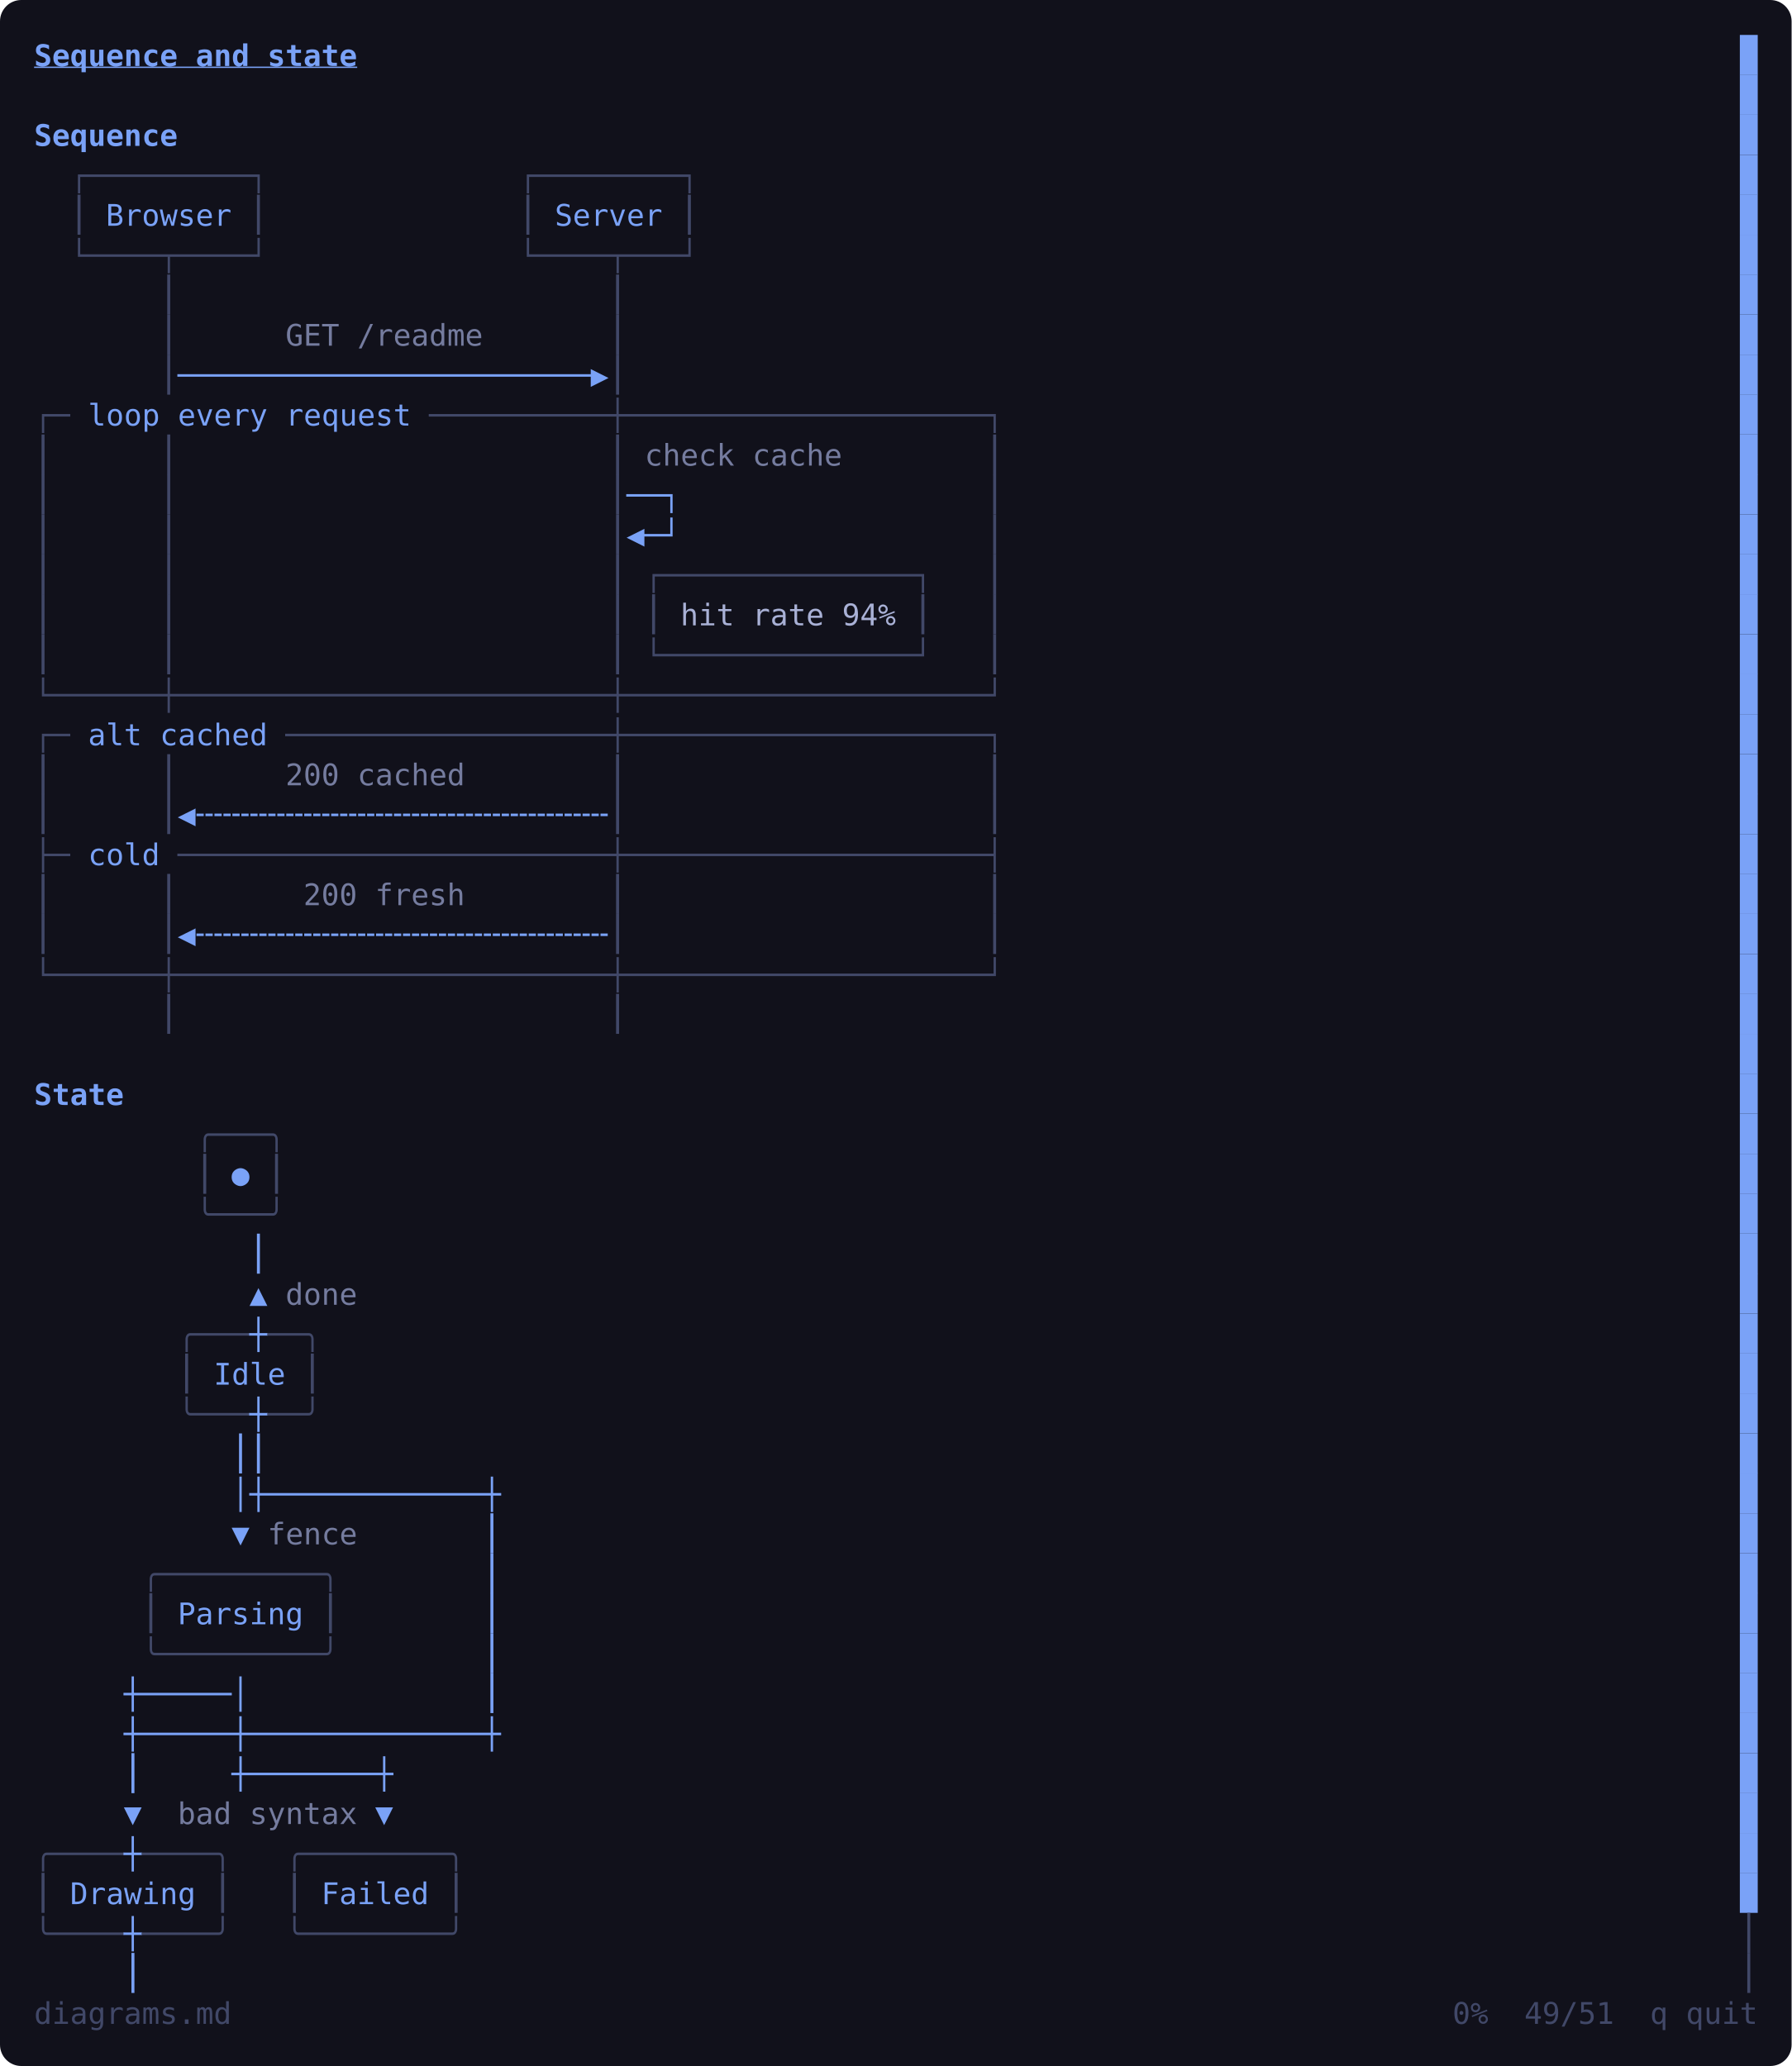
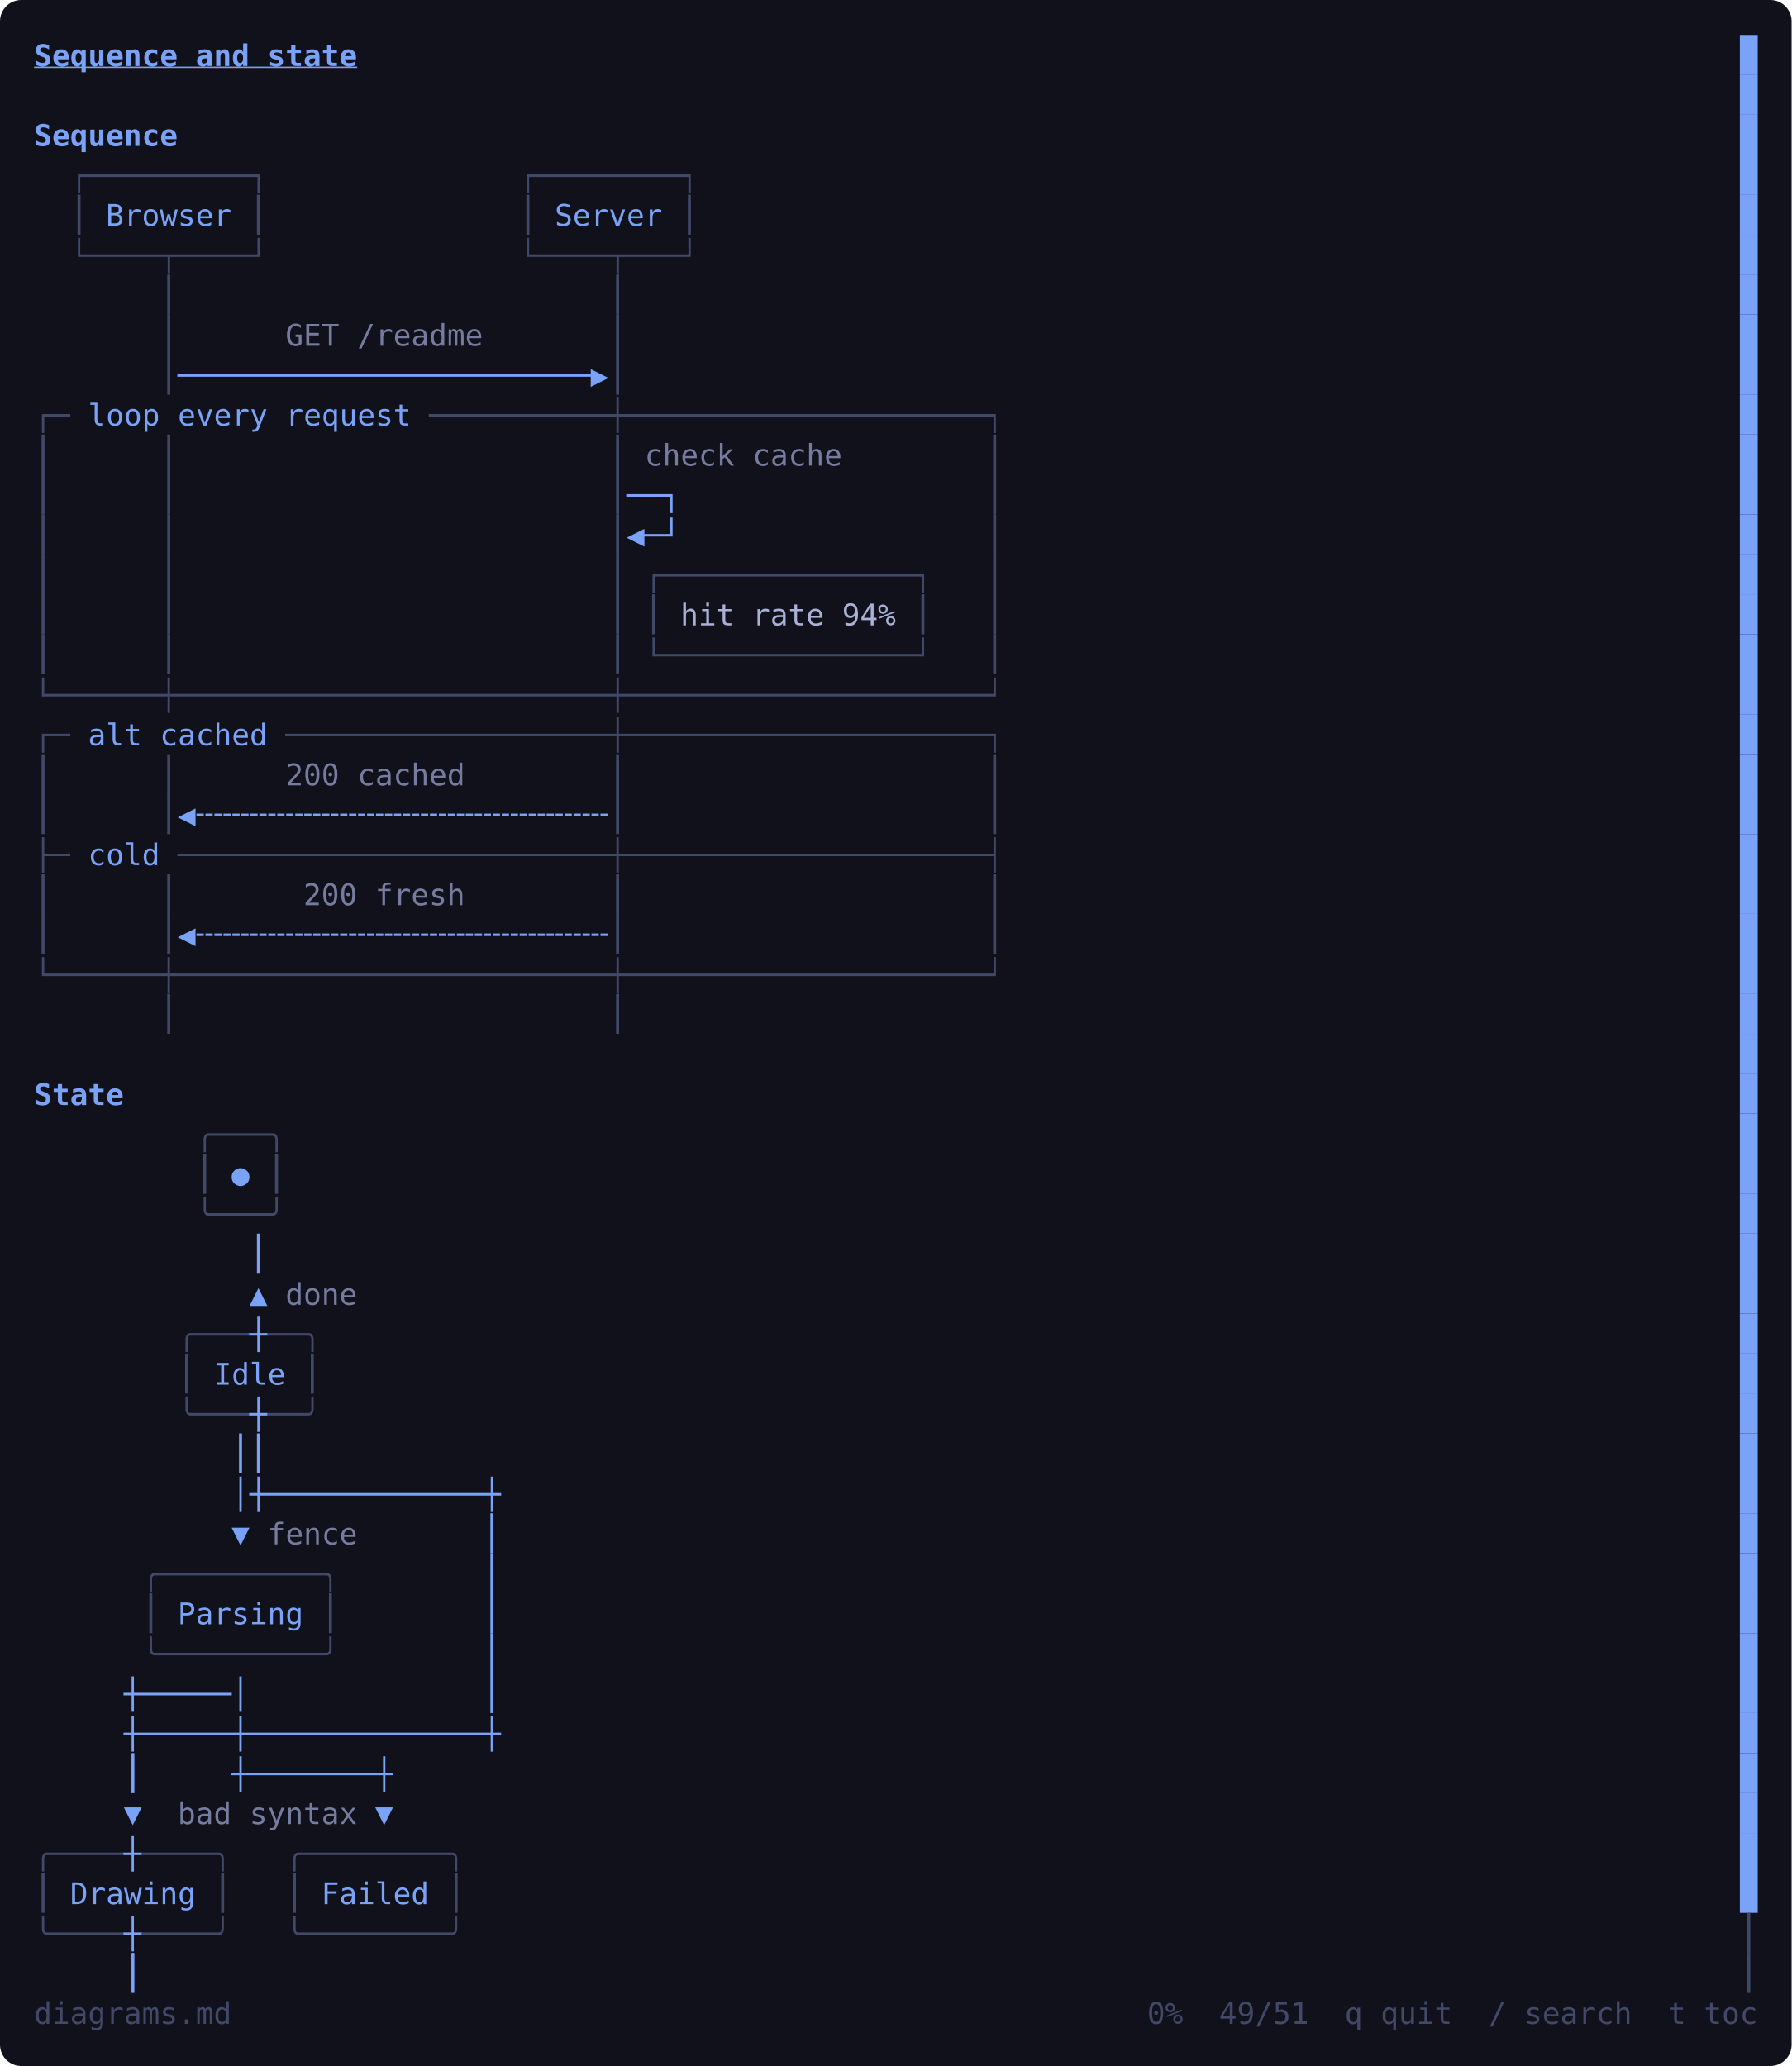
<svg xmlns="http://www.w3.org/2000/svg" width="841" height="970" viewBox="0 0 841 970" font-family="ui-monospace,SFMono-Regular,Menlo,Consolas,monospace" font-size="14" fill="#cdd6f4">
  <rect width="841" height="970" rx="10" fill="#11111b" />
  <text x="16.0" y="31.0" textLength="101.1" lengthAdjust="spacingAndGlyphs" xml:space="preserve" fill="#7aa2f7" font-weight="600" text-decoration="underline">Sequence and</text>
  <text x="117.1" y="31.0" textLength="50.6" lengthAdjust="spacingAndGlyphs" xml:space="preserve" fill="#7aa2f7" font-weight="600" text-decoration="underline"> state</text>
  <text x="167.7" y="31.0" textLength="649.0" lengthAdjust="spacingAndGlyphs" xml:space="preserve">                                                                             </text>
  <rect x="816.7" y="16.4" width="8.4" height="18.8" fill="#7aa2f7" />
  <text x="16.0" y="49.8" textLength="800.7" lengthAdjust="spacingAndGlyphs" xml:space="preserve">                                                                                               </text>
  <rect x="816.7" y="35.1" width="8.4" height="18.8" fill="#7aa2f7" />
  <text x="16.0" y="68.5" textLength="67.4" lengthAdjust="spacingAndGlyphs" xml:space="preserve" fill="#7aa2f7" font-weight="600">Sequence</text>
  <text x="83.4" y="68.5" textLength="733.2" lengthAdjust="spacingAndGlyphs" xml:space="preserve">                                                                                       </text>
  <rect x="816.7" y="53.9" width="8.4" height="18.8" fill="#7aa2f7" />
  <text x="16.0" y="87.3" textLength="16.9" lengthAdjust="spacingAndGlyphs" xml:space="preserve">  </text>
  <text x="32.9" y="87.3" textLength="92.7" lengthAdjust="spacingAndGlyphs" xml:space="preserve" fill="#414868">┌─────────┐</text>
  <text x="125.6" y="87.3" textLength="118.0" lengthAdjust="spacingAndGlyphs" xml:space="preserve">              </text>
  <text x="243.6" y="87.3" textLength="84.3" lengthAdjust="spacingAndGlyphs" xml:space="preserve" fill="#414868">┌────────┐</text>
  <text x="327.8" y="87.3" textLength="488.8" lengthAdjust="spacingAndGlyphs" xml:space="preserve">                                                          </text>
  <rect x="816.7" y="72.7" width="8.4" height="18.8" fill="#7aa2f7" />
  <text x="16.0" y="106.0" textLength="16.9" lengthAdjust="spacingAndGlyphs" xml:space="preserve">  </text>
  <rect x="36.4" y="91.4" width="1.4" height="18.8" fill="#414868" />
  <text x="41.3" y="106.0" textLength="8.4" lengthAdjust="spacingAndGlyphs" xml:space="preserve"> </text>
  <text x="49.7" y="106.0" textLength="59.0" lengthAdjust="spacingAndGlyphs" xml:space="preserve" fill="#7aa2f7">Browser</text>
  <text x="108.7" y="106.0" textLength="8.4" lengthAdjust="spacingAndGlyphs" xml:space="preserve"> </text>
  <rect x="120.6" y="91.4" width="1.4" height="18.8" fill="#414868" />
  <text x="125.6" y="106.0" textLength="118.0" lengthAdjust="spacingAndGlyphs" xml:space="preserve">              </text>
  <rect x="247.1" y="91.4" width="1.4" height="18.8" fill="#414868" />
  <text x="252.0" y="106.0" textLength="8.4" lengthAdjust="spacingAndGlyphs" xml:space="preserve"> </text>
  <text x="260.4" y="106.0" textLength="50.6" lengthAdjust="spacingAndGlyphs" xml:space="preserve" fill="#7aa2f7">Server</text>
  <text x="311.0" y="106.0" textLength="8.4" lengthAdjust="spacingAndGlyphs" xml:space="preserve"> </text>
  <rect x="322.9" y="91.4" width="1.4" height="18.8" fill="#414868" />
  <text x="327.8" y="106.0" textLength="488.8" lengthAdjust="spacingAndGlyphs" xml:space="preserve">                                                          </text>
  <rect x="816.7" y="91.4" width="8.4" height="18.8" fill="#7aa2f7" />
  <text x="16.0" y="124.8" textLength="16.9" lengthAdjust="spacingAndGlyphs" xml:space="preserve">  </text>
  <text x="32.9" y="124.8" textLength="92.7" lengthAdjust="spacingAndGlyphs" xml:space="preserve" fill="#414868">└────┬────┘</text>
  <text x="125.6" y="124.8" textLength="118.0" lengthAdjust="spacingAndGlyphs" xml:space="preserve">              </text>
  <text x="243.6" y="124.8" textLength="84.3" lengthAdjust="spacingAndGlyphs" xml:space="preserve" fill="#414868">└────┬───┘</text>
  <text x="327.8" y="124.8" textLength="488.8" lengthAdjust="spacingAndGlyphs" xml:space="preserve">                                                          </text>
  <rect x="816.7" y="110.2" width="8.4" height="18.8" fill="#7aa2f7" />
  <text x="16.0" y="143.6" textLength="59.0" lengthAdjust="spacingAndGlyphs" xml:space="preserve">       </text>
  <rect x="78.5" y="128.9" width="1.4" height="18.8" fill="#414868" />
  <text x="83.4" y="143.6" textLength="202.3" lengthAdjust="spacingAndGlyphs" xml:space="preserve">                        </text>
  <rect x="289.2" y="128.9" width="1.4" height="18.8" fill="#414868" />
  <text x="294.1" y="143.6" textLength="522.5" lengthAdjust="spacingAndGlyphs" xml:space="preserve">                                                              </text>
  <rect x="816.7" y="128.9" width="8.4" height="18.8" fill="#7aa2f7" />
  <text x="16.0" y="162.3" textLength="59.0" lengthAdjust="spacingAndGlyphs" xml:space="preserve">       </text>
  <rect x="78.5" y="147.7" width="1.4" height="18.8" fill="#414868" />
  <text x="83.4" y="162.3" textLength="50.6" lengthAdjust="spacingAndGlyphs" xml:space="preserve">      </text>
  <text x="134.0" y="162.3" textLength="92.7" lengthAdjust="spacingAndGlyphs" xml:space="preserve" fill="#757c9f">GET /readme</text>
  <text x="226.7" y="162.3" textLength="59.0" lengthAdjust="spacingAndGlyphs" xml:space="preserve">       </text>
  <rect x="289.2" y="147.7" width="1.4" height="18.8" fill="#414868" />
  <text x="294.1" y="162.3" textLength="522.5" lengthAdjust="spacingAndGlyphs" xml:space="preserve">                                                              </text>
  <rect x="816.7" y="147.7" width="8.4" height="18.8" fill="#7aa2f7" />
  <text x="16.0" y="181.1" textLength="59.0" lengthAdjust="spacingAndGlyphs" xml:space="preserve">       </text>
  <rect x="78.5" y="166.5" width="1.4" height="18.8" fill="#414868" />
  <text x="83.4" y="181.1" textLength="202.3" lengthAdjust="spacingAndGlyphs" xml:space="preserve" fill="#7aa2f7">───────────────────────▶</text>
  <rect x="289.2" y="166.5" width="1.4" height="18.8" fill="#414868" />
  <text x="294.1" y="181.1" textLength="522.5" lengthAdjust="spacingAndGlyphs" xml:space="preserve">                                                              </text>
  <rect x="816.7" y="166.5" width="8.4" height="18.8" fill="#7aa2f7" />
  <text x="16.0" y="199.8" textLength="16.9" lengthAdjust="spacingAndGlyphs" xml:space="preserve" fill="#414868">┌─</text>
  <text x="32.9" y="199.8" textLength="168.6" lengthAdjust="spacingAndGlyphs" xml:space="preserve" fill="#7aa2f7"> loop every request </text>
  <text x="201.4" y="199.8" textLength="269.7" lengthAdjust="spacingAndGlyphs" xml:space="preserve" fill="#414868">──────────┼────────────────────┐</text>
  <text x="471.1" y="199.8" textLength="345.5" lengthAdjust="spacingAndGlyphs" xml:space="preserve">                                         </text>
  <rect x="816.7" y="185.2" width="8.4" height="18.8" fill="#7aa2f7" />
  <rect x="19.5" y="204.0" width="1.4" height="18.8" fill="#414868" />
  <text x="24.4" y="218.6" textLength="50.6" lengthAdjust="spacingAndGlyphs" xml:space="preserve">      </text>
  <rect x="78.5" y="204.0" width="1.4" height="18.8" fill="#414868" />
  <text x="83.4" y="218.6" textLength="202.3" lengthAdjust="spacingAndGlyphs" xml:space="preserve">                        </text>
  <rect x="289.2" y="204.0" width="1.4" height="18.8" fill="#414868" />
  <text x="294.1" y="218.6" textLength="8.4" lengthAdjust="spacingAndGlyphs" xml:space="preserve"> </text>
  <text x="302.6" y="218.6" textLength="92.7" lengthAdjust="spacingAndGlyphs" xml:space="preserve" fill="#757c9f">check cache</text>
  <text x="395.3" y="218.6" textLength="67.4" lengthAdjust="spacingAndGlyphs" xml:space="preserve">        </text>
  <rect x="466.2" y="204.0" width="1.4" height="18.8" fill="#414868" />
  <text x="471.1" y="218.6" textLength="345.5" lengthAdjust="spacingAndGlyphs" xml:space="preserve">                                         </text>
  <rect x="816.7" y="204.0" width="8.4" height="18.8" fill="#7aa2f7" />
  <rect x="19.5" y="222.7" width="1.4" height="18.8" fill="#414868" />
  <text x="24.4" y="237.4" textLength="50.6" lengthAdjust="spacingAndGlyphs" xml:space="preserve">      </text>
  <rect x="78.5" y="222.7" width="1.4" height="18.8" fill="#414868" />
  <text x="83.4" y="237.4" textLength="202.3" lengthAdjust="spacingAndGlyphs" xml:space="preserve">                        </text>
  <rect x="289.2" y="222.7" width="1.4" height="18.8" fill="#414868" />
  <text x="294.1" y="237.4" textLength="25.3" lengthAdjust="spacingAndGlyphs" xml:space="preserve" fill="#7aa2f7">──┐</text>
  <text x="319.4" y="237.4" textLength="143.3" lengthAdjust="spacingAndGlyphs" xml:space="preserve">                 </text>
  <rect x="466.2" y="222.7" width="1.4" height="18.8" fill="#414868" />
  <text x="471.1" y="237.4" textLength="345.5" lengthAdjust="spacingAndGlyphs" xml:space="preserve">                                         </text>
  <rect x="816.7" y="222.7" width="8.4" height="18.8" fill="#7aa2f7" />
  <rect x="19.5" y="241.5" width="1.4" height="18.8" fill="#414868" />
  <text x="24.4" y="256.1" textLength="50.6" lengthAdjust="spacingAndGlyphs" xml:space="preserve">      </text>
  <rect x="78.5" y="241.5" width="1.4" height="18.8" fill="#414868" />
  <text x="83.4" y="256.1" textLength="202.3" lengthAdjust="spacingAndGlyphs" xml:space="preserve">                        </text>
  <rect x="289.2" y="241.5" width="1.4" height="18.8" fill="#414868" />
  <text x="294.1" y="256.1" textLength="25.3" lengthAdjust="spacingAndGlyphs" xml:space="preserve" fill="#7aa2f7">◀─┘</text>
  <text x="319.4" y="256.1" textLength="143.3" lengthAdjust="spacingAndGlyphs" xml:space="preserve">                 </text>
  <rect x="466.2" y="241.5" width="1.4" height="18.8" fill="#414868" />
  <text x="471.1" y="256.1" textLength="345.5" lengthAdjust="spacingAndGlyphs" xml:space="preserve">                                         </text>
  <rect x="816.7" y="241.5" width="8.4" height="18.8" fill="#7aa2f7" />
  <rect x="19.5" y="260.3" width="1.4" height="18.8" fill="#414868" />
  <text x="24.4" y="274.9" textLength="50.6" lengthAdjust="spacingAndGlyphs" xml:space="preserve">      </text>
  <rect x="78.5" y="260.3" width="1.4" height="18.8" fill="#414868" />
  <text x="83.4" y="274.9" textLength="202.3" lengthAdjust="spacingAndGlyphs" xml:space="preserve">                        </text>
  <rect x="289.2" y="260.3" width="1.4" height="18.8" fill="#414868" />
  <text x="294.1" y="274.9" textLength="8.4" lengthAdjust="spacingAndGlyphs" xml:space="preserve"> </text>
  <text x="302.6" y="274.9" textLength="134.8" lengthAdjust="spacingAndGlyphs" xml:space="preserve" fill="#414868">┌──────────────┐</text>
  <text x="437.4" y="274.9" textLength="25.3" lengthAdjust="spacingAndGlyphs" xml:space="preserve">   </text>
  <rect x="466.2" y="260.3" width="1.4" height="18.8" fill="#414868" />
  <text x="471.1" y="274.9" textLength="345.5" lengthAdjust="spacingAndGlyphs" xml:space="preserve">                                         </text>
  <rect x="816.7" y="260.3" width="8.4" height="18.8" fill="#7aa2f7" />
  <rect x="19.5" y="279.0" width="1.4" height="18.8" fill="#414868" />
  <text x="24.4" y="293.6" textLength="50.6" lengthAdjust="spacingAndGlyphs" xml:space="preserve">      </text>
  <rect x="78.5" y="279.0" width="1.4" height="18.8" fill="#414868" />
  <text x="83.4" y="293.6" textLength="202.3" lengthAdjust="spacingAndGlyphs" xml:space="preserve">                        </text>
  <rect x="289.2" y="279.0" width="1.4" height="18.8" fill="#414868" />
  <text x="294.1" y="293.6" textLength="8.4" lengthAdjust="spacingAndGlyphs" xml:space="preserve"> </text>
  <rect x="306.1" y="279.0" width="1.4" height="18.8" fill="#414868" />
  <text x="311.0" y="293.6" textLength="8.4" lengthAdjust="spacingAndGlyphs" xml:space="preserve"> </text>
  <text x="319.4" y="293.6" textLength="101.1" lengthAdjust="spacingAndGlyphs" xml:space="preserve" fill="#a9b1d6">hit rate 94%</text>
  <text x="420.5" y="293.6" textLength="8.4" lengthAdjust="spacingAndGlyphs" xml:space="preserve"> </text>
  <rect x="432.5" y="279.0" width="1.4" height="18.8" fill="#414868" />
  <text x="437.4" y="293.6" textLength="25.3" lengthAdjust="spacingAndGlyphs" xml:space="preserve">   </text>
  <rect x="466.2" y="279.0" width="1.4" height="18.8" fill="#414868" />
  <text x="471.1" y="293.6" textLength="345.5" lengthAdjust="spacingAndGlyphs" xml:space="preserve">                                         </text>
  <rect x="816.7" y="279.0" width="8.4" height="18.8" fill="#7aa2f7" />
  <rect x="19.5" y="297.8" width="1.4" height="18.8" fill="#414868" />
  <text x="24.4" y="312.4" textLength="50.6" lengthAdjust="spacingAndGlyphs" xml:space="preserve">      </text>
  <rect x="78.5" y="297.8" width="1.4" height="18.8" fill="#414868" />
  <text x="83.4" y="312.4" textLength="202.3" lengthAdjust="spacingAndGlyphs" xml:space="preserve">                        </text>
  <rect x="289.2" y="297.8" width="1.4" height="18.8" fill="#414868" />
  <text x="294.1" y="312.4" textLength="8.4" lengthAdjust="spacingAndGlyphs" xml:space="preserve"> </text>
  <text x="302.6" y="312.4" textLength="134.8" lengthAdjust="spacingAndGlyphs" xml:space="preserve" fill="#414868">└──────────────┘</text>
  <text x="437.4" y="312.4" textLength="25.3" lengthAdjust="spacingAndGlyphs" xml:space="preserve">   </text>
  <rect x="466.2" y="297.8" width="1.4" height="18.8" fill="#414868" />
  <text x="471.1" y="312.4" textLength="345.5" lengthAdjust="spacingAndGlyphs" xml:space="preserve">                                         </text>
  <rect x="816.7" y="297.8" width="8.4" height="18.8" fill="#7aa2f7" />
  <text x="16.0" y="331.2" textLength="455.1" lengthAdjust="spacingAndGlyphs" xml:space="preserve" fill="#414868">└──────┼────────────────────────┼────────────────────┘</text>
  <text x="471.1" y="331.2" textLength="345.5" lengthAdjust="spacingAndGlyphs" xml:space="preserve">                                         </text>
  <rect x="816.7" y="316.5" width="8.4" height="18.8" fill="#7aa2f7" />
  <text x="16.0" y="349.9" textLength="16.9" lengthAdjust="spacingAndGlyphs" xml:space="preserve" fill="#414868">┌─</text>
  <text x="32.9" y="349.9" textLength="101.1" lengthAdjust="spacingAndGlyphs" xml:space="preserve" fill="#7aa2f7"> alt cached </text>
  <text x="134.0" y="349.9" textLength="337.1" lengthAdjust="spacingAndGlyphs" xml:space="preserve" fill="#414868">──────────────────┼────────────────────┐</text>
  <text x="471.1" y="349.9" textLength="345.5" lengthAdjust="spacingAndGlyphs" xml:space="preserve">                                         </text>
  <rect x="816.7" y="335.3" width="8.4" height="18.8" fill="#7aa2f7" />
  <rect x="19.5" y="354.1" width="1.4" height="18.8" fill="#414868" />
  <text x="24.4" y="368.7" textLength="50.6" lengthAdjust="spacingAndGlyphs" xml:space="preserve">      </text>
  <rect x="78.5" y="354.1" width="1.4" height="18.8" fill="#414868" />
  <text x="83.4" y="368.7" textLength="50.6" lengthAdjust="spacingAndGlyphs" xml:space="preserve">      </text>
  <text x="134.0" y="368.7" textLength="84.3" lengthAdjust="spacingAndGlyphs" xml:space="preserve" fill="#757c9f">200 cached</text>
  <text x="218.3" y="368.7" textLength="67.4" lengthAdjust="spacingAndGlyphs" xml:space="preserve">        </text>
  <rect x="289.2" y="354.1" width="1.4" height="18.8" fill="#414868" />
  <text x="294.1" y="368.7" textLength="168.6" lengthAdjust="spacingAndGlyphs" xml:space="preserve">                    </text>
  <rect x="466.2" y="354.1" width="1.4" height="18.8" fill="#414868" />
  <text x="471.1" y="368.7" textLength="345.5" lengthAdjust="spacingAndGlyphs" xml:space="preserve">                                         </text>
  <rect x="816.7" y="354.1" width="8.4" height="18.8" fill="#7aa2f7" />
  <rect x="19.5" y="372.8" width="1.4" height="18.8" fill="#414868" />
  <text x="24.4" y="387.4" textLength="50.6" lengthAdjust="spacingAndGlyphs" xml:space="preserve">      </text>
  <rect x="78.5" y="372.8" width="1.4" height="18.8" fill="#414868" />
  <text x="83.4" y="387.4" textLength="202.3" lengthAdjust="spacingAndGlyphs" xml:space="preserve" fill="#7aa2f7">◀╌╌╌╌╌╌╌╌╌╌╌╌╌╌╌╌╌╌╌╌╌╌╌</text>
  <rect x="289.2" y="372.8" width="1.4" height="18.8" fill="#414868" />
  <text x="294.1" y="387.4" textLength="168.6" lengthAdjust="spacingAndGlyphs" xml:space="preserve">                    </text>
  <rect x="466.2" y="372.8" width="1.4" height="18.8" fill="#414868" />
  <text x="471.1" y="387.4" textLength="345.5" lengthAdjust="spacingAndGlyphs" xml:space="preserve">                                         </text>
  <rect x="816.7" y="372.8" width="8.4" height="18.8" fill="#7aa2f7" />
  <text x="16.0" y="406.2" textLength="16.9" lengthAdjust="spacingAndGlyphs" xml:space="preserve" fill="#414868">├─</text>
  <text x="32.9" y="406.2" textLength="50.6" lengthAdjust="spacingAndGlyphs" xml:space="preserve" fill="#7aa2f7"> cold </text>
  <text x="83.4" y="406.2" textLength="387.7" lengthAdjust="spacingAndGlyphs" xml:space="preserve" fill="#414868">────────────────────────┼────────────────────┤</text>
  <text x="471.1" y="406.2" textLength="345.5" lengthAdjust="spacingAndGlyphs" xml:space="preserve">                                         </text>
  <rect x="816.7" y="391.6" width="8.4" height="18.8" fill="#7aa2f7" />
  <rect x="19.5" y="410.3" width="1.4" height="18.8" fill="#414868" />
  <text x="24.4" y="425.0" textLength="50.6" lengthAdjust="spacingAndGlyphs" xml:space="preserve">      </text>
  <rect x="78.5" y="410.3" width="1.4" height="18.8" fill="#414868" />
  <text x="83.4" y="425.0" textLength="59.0" lengthAdjust="spacingAndGlyphs" xml:space="preserve">       </text>
  <text x="142.4" y="425.0" textLength="75.9" lengthAdjust="spacingAndGlyphs" xml:space="preserve" fill="#757c9f">200 fresh</text>
  <text x="218.3" y="425.0" textLength="67.4" lengthAdjust="spacingAndGlyphs" xml:space="preserve">        </text>
  <rect x="289.2" y="410.3" width="1.4" height="18.8" fill="#414868" />
  <text x="294.1" y="425.0" textLength="168.6" lengthAdjust="spacingAndGlyphs" xml:space="preserve">                    </text>
  <rect x="466.2" y="410.3" width="1.4" height="18.8" fill="#414868" />
  <text x="471.1" y="425.0" textLength="345.5" lengthAdjust="spacingAndGlyphs" xml:space="preserve">                                         </text>
  <rect x="816.7" y="410.3" width="8.4" height="18.8" fill="#7aa2f7" />
  <rect x="19.5" y="429.1" width="1.4" height="18.8" fill="#414868" />
  <text x="24.4" y="443.7" textLength="50.6" lengthAdjust="spacingAndGlyphs" xml:space="preserve">      </text>
  <rect x="78.5" y="429.1" width="1.4" height="18.8" fill="#414868" />
  <text x="83.4" y="443.7" textLength="202.3" lengthAdjust="spacingAndGlyphs" xml:space="preserve" fill="#7aa2f7">◀╌╌╌╌╌╌╌╌╌╌╌╌╌╌╌╌╌╌╌╌╌╌╌</text>
  <rect x="289.2" y="429.1" width="1.4" height="18.8" fill="#414868" />
  <text x="294.1" y="443.7" textLength="168.6" lengthAdjust="spacingAndGlyphs" xml:space="preserve">                    </text>
  <rect x="466.2" y="429.1" width="1.4" height="18.8" fill="#414868" />
  <text x="471.1" y="443.7" textLength="345.5" lengthAdjust="spacingAndGlyphs" xml:space="preserve">                                         </text>
  <rect x="816.7" y="429.1" width="8.4" height="18.8" fill="#7aa2f7" />
  <text x="16.0" y="462.5" textLength="455.1" lengthAdjust="spacingAndGlyphs" xml:space="preserve" fill="#414868">└──────┼────────────────────────┼────────────────────┘</text>
  <text x="471.1" y="462.5" textLength="345.5" lengthAdjust="spacingAndGlyphs" xml:space="preserve">                                         </text>
  <rect x="816.7" y="447.9" width="8.4" height="18.8" fill="#7aa2f7" />
  <text x="16.0" y="481.2" textLength="59.0" lengthAdjust="spacingAndGlyphs" xml:space="preserve">       </text>
  <rect x="78.5" y="466.6" width="1.4" height="18.8" fill="#414868" />
  <text x="83.4" y="481.2" textLength="202.3" lengthAdjust="spacingAndGlyphs" xml:space="preserve">                        </text>
  <rect x="289.2" y="466.6" width="1.4" height="18.8" fill="#414868" />
  <text x="294.1" y="481.2" textLength="522.5" lengthAdjust="spacingAndGlyphs" xml:space="preserve">                                                              </text>
  <rect x="816.7" y="466.6" width="8.4" height="18.8" fill="#7aa2f7" />
  <text x="16.0" y="500.0" textLength="800.7" lengthAdjust="spacingAndGlyphs" xml:space="preserve">                                                                                               </text>
  <rect x="816.7" y="485.4" width="8.4" height="18.8" fill="#7aa2f7" />
  <text x="16.0" y="518.8" textLength="42.1" lengthAdjust="spacingAndGlyphs" xml:space="preserve" fill="#7aa2f7" font-weight="600">State</text>
  <text x="58.1" y="518.8" textLength="758.5" lengthAdjust="spacingAndGlyphs" xml:space="preserve">                                                                                          </text>
  <rect x="816.7" y="504.1" width="8.4" height="18.8" fill="#7aa2f7" />
  <text x="16.0" y="537.5" textLength="75.9" lengthAdjust="spacingAndGlyphs" xml:space="preserve">         </text>
  <text x="91.9" y="537.5" textLength="42.1" lengthAdjust="spacingAndGlyphs" xml:space="preserve" fill="#414868">╭───╮</text>
  <text x="134.0" y="537.5" textLength="682.7" lengthAdjust="spacingAndGlyphs" xml:space="preserve">                                                                                 </text>
  <rect x="816.7" y="522.9" width="8.4" height="18.8" fill="#7aa2f7" />
  <text x="16.0" y="556.3" textLength="75.9" lengthAdjust="spacingAndGlyphs" xml:space="preserve">         </text>
  <rect x="95.4" y="541.7" width="1.4" height="18.8" fill="#414868" />
  <text x="100.3" y="556.3" textLength="8.4" lengthAdjust="spacingAndGlyphs" xml:space="preserve"> </text>
  <text x="108.7" y="556.3" textLength="8.4" lengthAdjust="spacingAndGlyphs" xml:space="preserve" fill="#7aa2f7">●</text>
  <text x="117.1" y="556.3" textLength="8.4" lengthAdjust="spacingAndGlyphs" xml:space="preserve"> </text>
  <rect x="129.1" y="541.7" width="1.4" height="18.8" fill="#414868" />
  <text x="134.0" y="556.3" textLength="682.7" lengthAdjust="spacingAndGlyphs" xml:space="preserve">                                                                                 </text>
  <rect x="816.7" y="541.7" width="8.4" height="18.8" fill="#7aa2f7" />
  <text x="16.0" y="575.0" textLength="75.9" lengthAdjust="spacingAndGlyphs" xml:space="preserve">         </text>
  <text x="91.9" y="575.0" textLength="42.1" lengthAdjust="spacingAndGlyphs" xml:space="preserve" fill="#414868">╰───╯</text>
  <text x="134.0" y="575.0" textLength="682.7" lengthAdjust="spacingAndGlyphs" xml:space="preserve">                                                                                 </text>
  <rect x="816.7" y="560.4" width="8.4" height="18.8" fill="#7aa2f7" />
  <text x="16.0" y="593.8" textLength="101.1" lengthAdjust="spacingAndGlyphs" xml:space="preserve">            </text>
  <rect x="120.6" y="579.2" width="1.4" height="18.8" fill="#7aa2f7" />
  <text x="125.6" y="593.8" textLength="691.1" lengthAdjust="spacingAndGlyphs" xml:space="preserve">                                                                                  </text>
  <rect x="816.7" y="579.2" width="8.4" height="18.8" fill="#7aa2f7" />
  <text x="16.0" y="612.6" textLength="101.1" lengthAdjust="spacingAndGlyphs" xml:space="preserve">            </text>
  <text x="117.1" y="612.6" textLength="8.4" lengthAdjust="spacingAndGlyphs" xml:space="preserve" fill="#7aa2f7">▲</text>
  <text x="125.6" y="612.6" textLength="8.4" lengthAdjust="spacingAndGlyphs" xml:space="preserve"> </text>
  <text x="134.0" y="612.6" textLength="33.7" lengthAdjust="spacingAndGlyphs" xml:space="preserve" fill="#757c9f">done</text>
  <text x="167.7" y="612.6" textLength="649.0" lengthAdjust="spacingAndGlyphs" xml:space="preserve">                                                                             </text>
  <rect x="816.7" y="597.9" width="8.4" height="18.8" fill="#7aa2f7" />
  <text x="16.0" y="631.3" textLength="67.4" lengthAdjust="spacingAndGlyphs" xml:space="preserve">        </text>
  <text x="83.4" y="631.3" textLength="33.7" lengthAdjust="spacingAndGlyphs" xml:space="preserve" fill="#414868">╭───</text>
  <text x="117.1" y="631.3" textLength="8.4" lengthAdjust="spacingAndGlyphs" xml:space="preserve" fill="#7aa2f7">┼</text>
  <text x="125.6" y="631.3" textLength="25.3" lengthAdjust="spacingAndGlyphs" xml:space="preserve" fill="#414868">──╮</text>
  <text x="150.8" y="631.3" textLength="665.8" lengthAdjust="spacingAndGlyphs" xml:space="preserve">                                                                               </text>
  <rect x="816.7" y="616.7" width="8.4" height="18.8" fill="#7aa2f7" />
  <text x="16.0" y="650.1" textLength="67.4" lengthAdjust="spacingAndGlyphs" xml:space="preserve">        </text>
  <rect x="86.9" y="635.5" width="1.4" height="18.8" fill="#414868" />
  <text x="91.9" y="650.1" textLength="8.4" lengthAdjust="spacingAndGlyphs" xml:space="preserve"> </text>
  <text x="100.3" y="650.1" textLength="33.7" lengthAdjust="spacingAndGlyphs" xml:space="preserve" fill="#7aa2f7">Idle</text>
  <text x="134.0" y="650.1" textLength="8.4" lengthAdjust="spacingAndGlyphs" xml:space="preserve"> </text>
  <rect x="145.9" y="635.5" width="1.4" height="18.8" fill="#414868" />
  <text x="150.8" y="650.1" textLength="665.8" lengthAdjust="spacingAndGlyphs" xml:space="preserve">                                                                               </text>
  <rect x="816.7" y="635.5" width="8.4" height="18.8" fill="#7aa2f7" />
  <text x="16.0" y="668.8" textLength="67.4" lengthAdjust="spacingAndGlyphs" xml:space="preserve">        </text>
  <text x="83.4" y="668.8" textLength="33.7" lengthAdjust="spacingAndGlyphs" xml:space="preserve" fill="#414868">╰───</text>
  <text x="117.1" y="668.8" textLength="8.4" lengthAdjust="spacingAndGlyphs" xml:space="preserve" fill="#7aa2f7">┼</text>
  <text x="125.6" y="668.8" textLength="25.3" lengthAdjust="spacingAndGlyphs" xml:space="preserve" fill="#414868">──╯</text>
  <text x="150.8" y="668.8" textLength="665.8" lengthAdjust="spacingAndGlyphs" xml:space="preserve">                                                                               </text>
  <rect x="816.7" y="654.2" width="8.4" height="18.8" fill="#7aa2f7" />
  <text x="16.0" y="687.6" textLength="92.7" lengthAdjust="spacingAndGlyphs" xml:space="preserve">           </text>
  <rect x="112.2" y="673.0" width="1.4" height="18.8" fill="#7aa2f7" />
  <rect x="120.6" y="673.0" width="1.4" height="18.8" fill="#7aa2f7" />
  <text x="125.6" y="687.6" textLength="691.1" lengthAdjust="spacingAndGlyphs" xml:space="preserve">                                                                                  </text>
  <rect x="816.7" y="673.0" width="8.4" height="18.8" fill="#7aa2f7" />
  <text x="16.0" y="706.4" textLength="92.7" lengthAdjust="spacingAndGlyphs" xml:space="preserve">           </text>
  <text x="108.7" y="706.4" textLength="126.4" lengthAdjust="spacingAndGlyphs" xml:space="preserve" fill="#7aa2f7">│┼────────────┼</text>
  <text x="235.1" y="706.4" textLength="581.5" lengthAdjust="spacingAndGlyphs" xml:space="preserve">                                                                     </text>
  <rect x="816.7" y="691.7" width="8.4" height="18.8" fill="#7aa2f7" />
  <text x="16.0" y="725.1" textLength="92.7" lengthAdjust="spacingAndGlyphs" xml:space="preserve">           </text>
  <text x="108.7" y="725.1" textLength="8.4" lengthAdjust="spacingAndGlyphs" xml:space="preserve" fill="#7aa2f7">▼</text>
  <text x="117.1" y="725.1" textLength="8.4" lengthAdjust="spacingAndGlyphs" xml:space="preserve"> </text>
  <text x="125.6" y="725.1" textLength="42.1" lengthAdjust="spacingAndGlyphs" xml:space="preserve" fill="#757c9f">fence</text>
  <text x="167.7" y="725.1" textLength="59.0" lengthAdjust="spacingAndGlyphs" xml:space="preserve">       </text>
  <rect x="230.2" y="710.5" width="1.4" height="18.8" fill="#7aa2f7" />
  <text x="235.1" y="725.1" textLength="581.5" lengthAdjust="spacingAndGlyphs" xml:space="preserve">                                                                     </text>
  <rect x="816.7" y="710.5" width="8.4" height="18.8" fill="#7aa2f7" />
  <text x="16.0" y="743.9" textLength="50.6" lengthAdjust="spacingAndGlyphs" xml:space="preserve">      </text>
  <text x="66.6" y="743.9" textLength="92.7" lengthAdjust="spacingAndGlyphs" xml:space="preserve" fill="#414868">╭─────────╮</text>
  <text x="159.3" y="743.9" textLength="67.4" lengthAdjust="spacingAndGlyphs" xml:space="preserve">        </text>
  <rect x="230.2" y="729.3" width="1.4" height="18.8" fill="#7aa2f7" />
  <text x="235.1" y="743.9" textLength="581.5" lengthAdjust="spacingAndGlyphs" xml:space="preserve">                                                                     </text>
  <rect x="816.7" y="729.3" width="8.4" height="18.8" fill="#7aa2f7" />
  <text x="16.0" y="762.6" textLength="50.6" lengthAdjust="spacingAndGlyphs" xml:space="preserve">      </text>
  <rect x="70.1" y="748.0" width="1.4" height="18.8" fill="#414868" />
  <text x="75.0" y="762.6" textLength="8.4" lengthAdjust="spacingAndGlyphs" xml:space="preserve"> </text>
  <text x="83.4" y="762.6" textLength="59.0" lengthAdjust="spacingAndGlyphs" xml:space="preserve" fill="#7aa2f7">Parsing</text>
  <text x="142.4" y="762.6" textLength="8.4" lengthAdjust="spacingAndGlyphs" xml:space="preserve"> </text>
  <rect x="154.4" y="748.0" width="1.4" height="18.8" fill="#414868" />
  <text x="159.3" y="762.6" textLength="67.4" lengthAdjust="spacingAndGlyphs" xml:space="preserve">        </text>
  <rect x="230.2" y="748.0" width="1.4" height="18.8" fill="#7aa2f7" />
  <text x="235.1" y="762.6" textLength="581.5" lengthAdjust="spacingAndGlyphs" xml:space="preserve">                                                                     </text>
  <rect x="816.7" y="748.0" width="8.4" height="18.8" fill="#7aa2f7" />
  <text x="16.0" y="781.4" textLength="50.6" lengthAdjust="spacingAndGlyphs" xml:space="preserve">      </text>
  <text x="66.6" y="781.4" textLength="92.7" lengthAdjust="spacingAndGlyphs" xml:space="preserve" fill="#414868">╰─────────╯</text>
  <text x="159.3" y="781.4" textLength="67.4" lengthAdjust="spacingAndGlyphs" xml:space="preserve">        </text>
  <rect x="230.2" y="766.8" width="1.4" height="18.8" fill="#7aa2f7" />
  <text x="235.1" y="781.4" textLength="581.5" lengthAdjust="spacingAndGlyphs" xml:space="preserve">                                                                     </text>
  <rect x="816.7" y="766.8" width="8.4" height="18.8" fill="#7aa2f7" />
  <text x="16.0" y="800.2" textLength="42.1" lengthAdjust="spacingAndGlyphs" xml:space="preserve">     </text>
  <text x="58.1" y="800.2" textLength="59.0" lengthAdjust="spacingAndGlyphs" xml:space="preserve" fill="#7aa2f7">┼─────│</text>
  <text x="117.1" y="800.2" textLength="109.6" lengthAdjust="spacingAndGlyphs" xml:space="preserve">             </text>
  <rect x="230.2" y="785.5" width="1.4" height="18.8" fill="#7aa2f7" />
  <text x="235.1" y="800.2" textLength="581.5" lengthAdjust="spacingAndGlyphs" xml:space="preserve">                                                                     </text>
  <rect x="816.7" y="785.5" width="8.4" height="18.8" fill="#7aa2f7" />
  <text x="16.0" y="818.9" textLength="42.1" lengthAdjust="spacingAndGlyphs" xml:space="preserve">     </text>
  <text x="58.1" y="818.9" textLength="177.0" lengthAdjust="spacingAndGlyphs" xml:space="preserve" fill="#7aa2f7">┼─────┼─────────────┼</text>
  <text x="235.1" y="818.9" textLength="581.5" lengthAdjust="spacingAndGlyphs" xml:space="preserve">                                                                     </text>
  <rect x="816.7" y="804.3" width="8.4" height="18.8" fill="#7aa2f7" />
  <text x="16.0" y="837.7" textLength="42.1" lengthAdjust="spacingAndGlyphs" xml:space="preserve">     </text>
  <rect x="61.7" y="823.1" width="1.4" height="18.8" fill="#7aa2f7" />
  <text x="66.6" y="837.7" textLength="42.1" lengthAdjust="spacingAndGlyphs" xml:space="preserve">     </text>
  <text x="108.7" y="837.7" textLength="75.9" lengthAdjust="spacingAndGlyphs" xml:space="preserve" fill="#7aa2f7">┼───────┼</text>
  <text x="184.6" y="837.7" textLength="632.1" lengthAdjust="spacingAndGlyphs" xml:space="preserve">                                                                           </text>
  <rect x="816.7" y="823.1" width="8.4" height="18.8" fill="#7aa2f7" />
  <text x="16.0" y="856.4" textLength="42.1" lengthAdjust="spacingAndGlyphs" xml:space="preserve">     </text>
  <text x="58.1" y="856.4" textLength="8.4" lengthAdjust="spacingAndGlyphs" xml:space="preserve" fill="#7aa2f7">▼</text>
  <text x="66.6" y="856.4" textLength="16.9" lengthAdjust="spacingAndGlyphs" xml:space="preserve">  </text>
  <text x="83.4" y="856.4" textLength="84.3" lengthAdjust="spacingAndGlyphs" xml:space="preserve" fill="#757c9f">bad syntax</text>
  <text x="167.7" y="856.4" textLength="8.4" lengthAdjust="spacingAndGlyphs" xml:space="preserve"> </text>
  <text x="176.1" y="856.4" textLength="8.4" lengthAdjust="spacingAndGlyphs" xml:space="preserve" fill="#7aa2f7">▼</text>
  <text x="184.6" y="856.4" textLength="632.1" lengthAdjust="spacingAndGlyphs" xml:space="preserve">                                                                           </text>
  <rect x="816.7" y="841.8" width="8.4" height="18.8" fill="#7aa2f7" />
  <text x="16.0" y="875.2" textLength="42.1" lengthAdjust="spacingAndGlyphs" xml:space="preserve" fill="#414868">╭────</text>
  <text x="58.1" y="875.2" textLength="8.4" lengthAdjust="spacingAndGlyphs" xml:space="preserve" fill="#7aa2f7">┼</text>
  <text x="66.6" y="875.2" textLength="42.1" lengthAdjust="spacingAndGlyphs" xml:space="preserve" fill="#414868">────╮</text>
  <text x="108.7" y="875.2" textLength="25.3" lengthAdjust="spacingAndGlyphs" xml:space="preserve">   </text>
  <text x="134.0" y="875.2" textLength="84.3" lengthAdjust="spacingAndGlyphs" xml:space="preserve" fill="#414868">╭────────╮</text>
  <text x="218.3" y="875.2" textLength="598.4" lengthAdjust="spacingAndGlyphs" xml:space="preserve">                                                                       </text>
  <rect x="816.7" y="860.6" width="8.4" height="18.8" fill="#7aa2f7" />
  <rect x="19.5" y="879.3" width="1.4" height="18.8" fill="#414868" />
  <text x="24.4" y="894.0" textLength="8.4" lengthAdjust="spacingAndGlyphs" xml:space="preserve"> </text>
  <text x="32.9" y="894.0" textLength="59.0" lengthAdjust="spacingAndGlyphs" xml:space="preserve" fill="#7aa2f7">Drawing</text>
  <text x="91.9" y="894.0" textLength="8.4" lengthAdjust="spacingAndGlyphs" xml:space="preserve"> </text>
  <rect x="103.8" y="879.3" width="1.4" height="18.8" fill="#414868" />
  <text x="108.7" y="894.0" textLength="25.3" lengthAdjust="spacingAndGlyphs" xml:space="preserve">   </text>
  <rect x="137.5" y="879.3" width="1.4" height="18.8" fill="#414868" />
  <text x="142.4" y="894.0" textLength="8.4" lengthAdjust="spacingAndGlyphs" xml:space="preserve"> </text>
  <text x="150.8" y="894.0" textLength="50.6" lengthAdjust="spacingAndGlyphs" xml:space="preserve" fill="#7aa2f7">Failed</text>
  <text x="201.4" y="894.0" textLength="8.4" lengthAdjust="spacingAndGlyphs" xml:space="preserve"> </text>
  <rect x="213.4" y="879.3" width="1.4" height="18.8" fill="#414868" />
  <text x="218.3" y="894.0" textLength="598.4" lengthAdjust="spacingAndGlyphs" xml:space="preserve">                                                                       </text>
  <rect x="816.7" y="879.3" width="8.4" height="18.8" fill="#7aa2f7" />
  <text x="16.0" y="912.7" textLength="42.1" lengthAdjust="spacingAndGlyphs" xml:space="preserve" fill="#414868">╰────</text>
  <text x="58.1" y="912.7" textLength="8.4" lengthAdjust="spacingAndGlyphs" xml:space="preserve" fill="#7aa2f7">┼</text>
  <text x="66.6" y="912.7" textLength="42.1" lengthAdjust="spacingAndGlyphs" xml:space="preserve" fill="#414868">────╯</text>
  <text x="108.7" y="912.7" textLength="25.3" lengthAdjust="spacingAndGlyphs" xml:space="preserve">   </text>
  <text x="134.0" y="912.7" textLength="84.3" lengthAdjust="spacingAndGlyphs" xml:space="preserve" fill="#414868">╰────────╯</text>
  <text x="218.3" y="912.7" textLength="598.4" lengthAdjust="spacingAndGlyphs" xml:space="preserve">                                                                       </text>
  <rect x="820.2" y="898.1" width="1.4" height="18.8" fill="#414868" />
  <text x="16.0" y="931.5" textLength="42.1" lengthAdjust="spacingAndGlyphs" xml:space="preserve">     </text>
  <rect x="61.7" y="916.9" width="1.4" height="18.8" fill="#7aa2f7" />
  <text x="66.6" y="931.5" textLength="750.1" lengthAdjust="spacingAndGlyphs" xml:space="preserve">                                                                                         </text>
  <rect x="820.2" y="916.9" width="1.4" height="18.8" fill="#414868" />
  <text x="16.0" y="950.2" textLength="92.7" lengthAdjust="spacingAndGlyphs" xml:space="preserve" fill="#414868">diagrams.md</text>
-   <text x="108.7" y="950.2" textLength="573.1" lengthAdjust="spacingAndGlyphs" xml:space="preserve">                                                                    </text>
-   <text x="681.8" y="950.2" textLength="143.3" lengthAdjust="spacingAndGlyphs" xml:space="preserve" fill="#414868">0%  49/51  q quit</text>
+   <text x="108.7" y="950.2" textLength="429.8" lengthAdjust="spacingAndGlyphs" xml:space="preserve">                                                   </text>
+   <text x="538.5" y="950.2" textLength="286.6" lengthAdjust="spacingAndGlyphs" xml:space="preserve" fill="#414868">0%  49/51  q quit  / search  t toc</text>
</svg>
